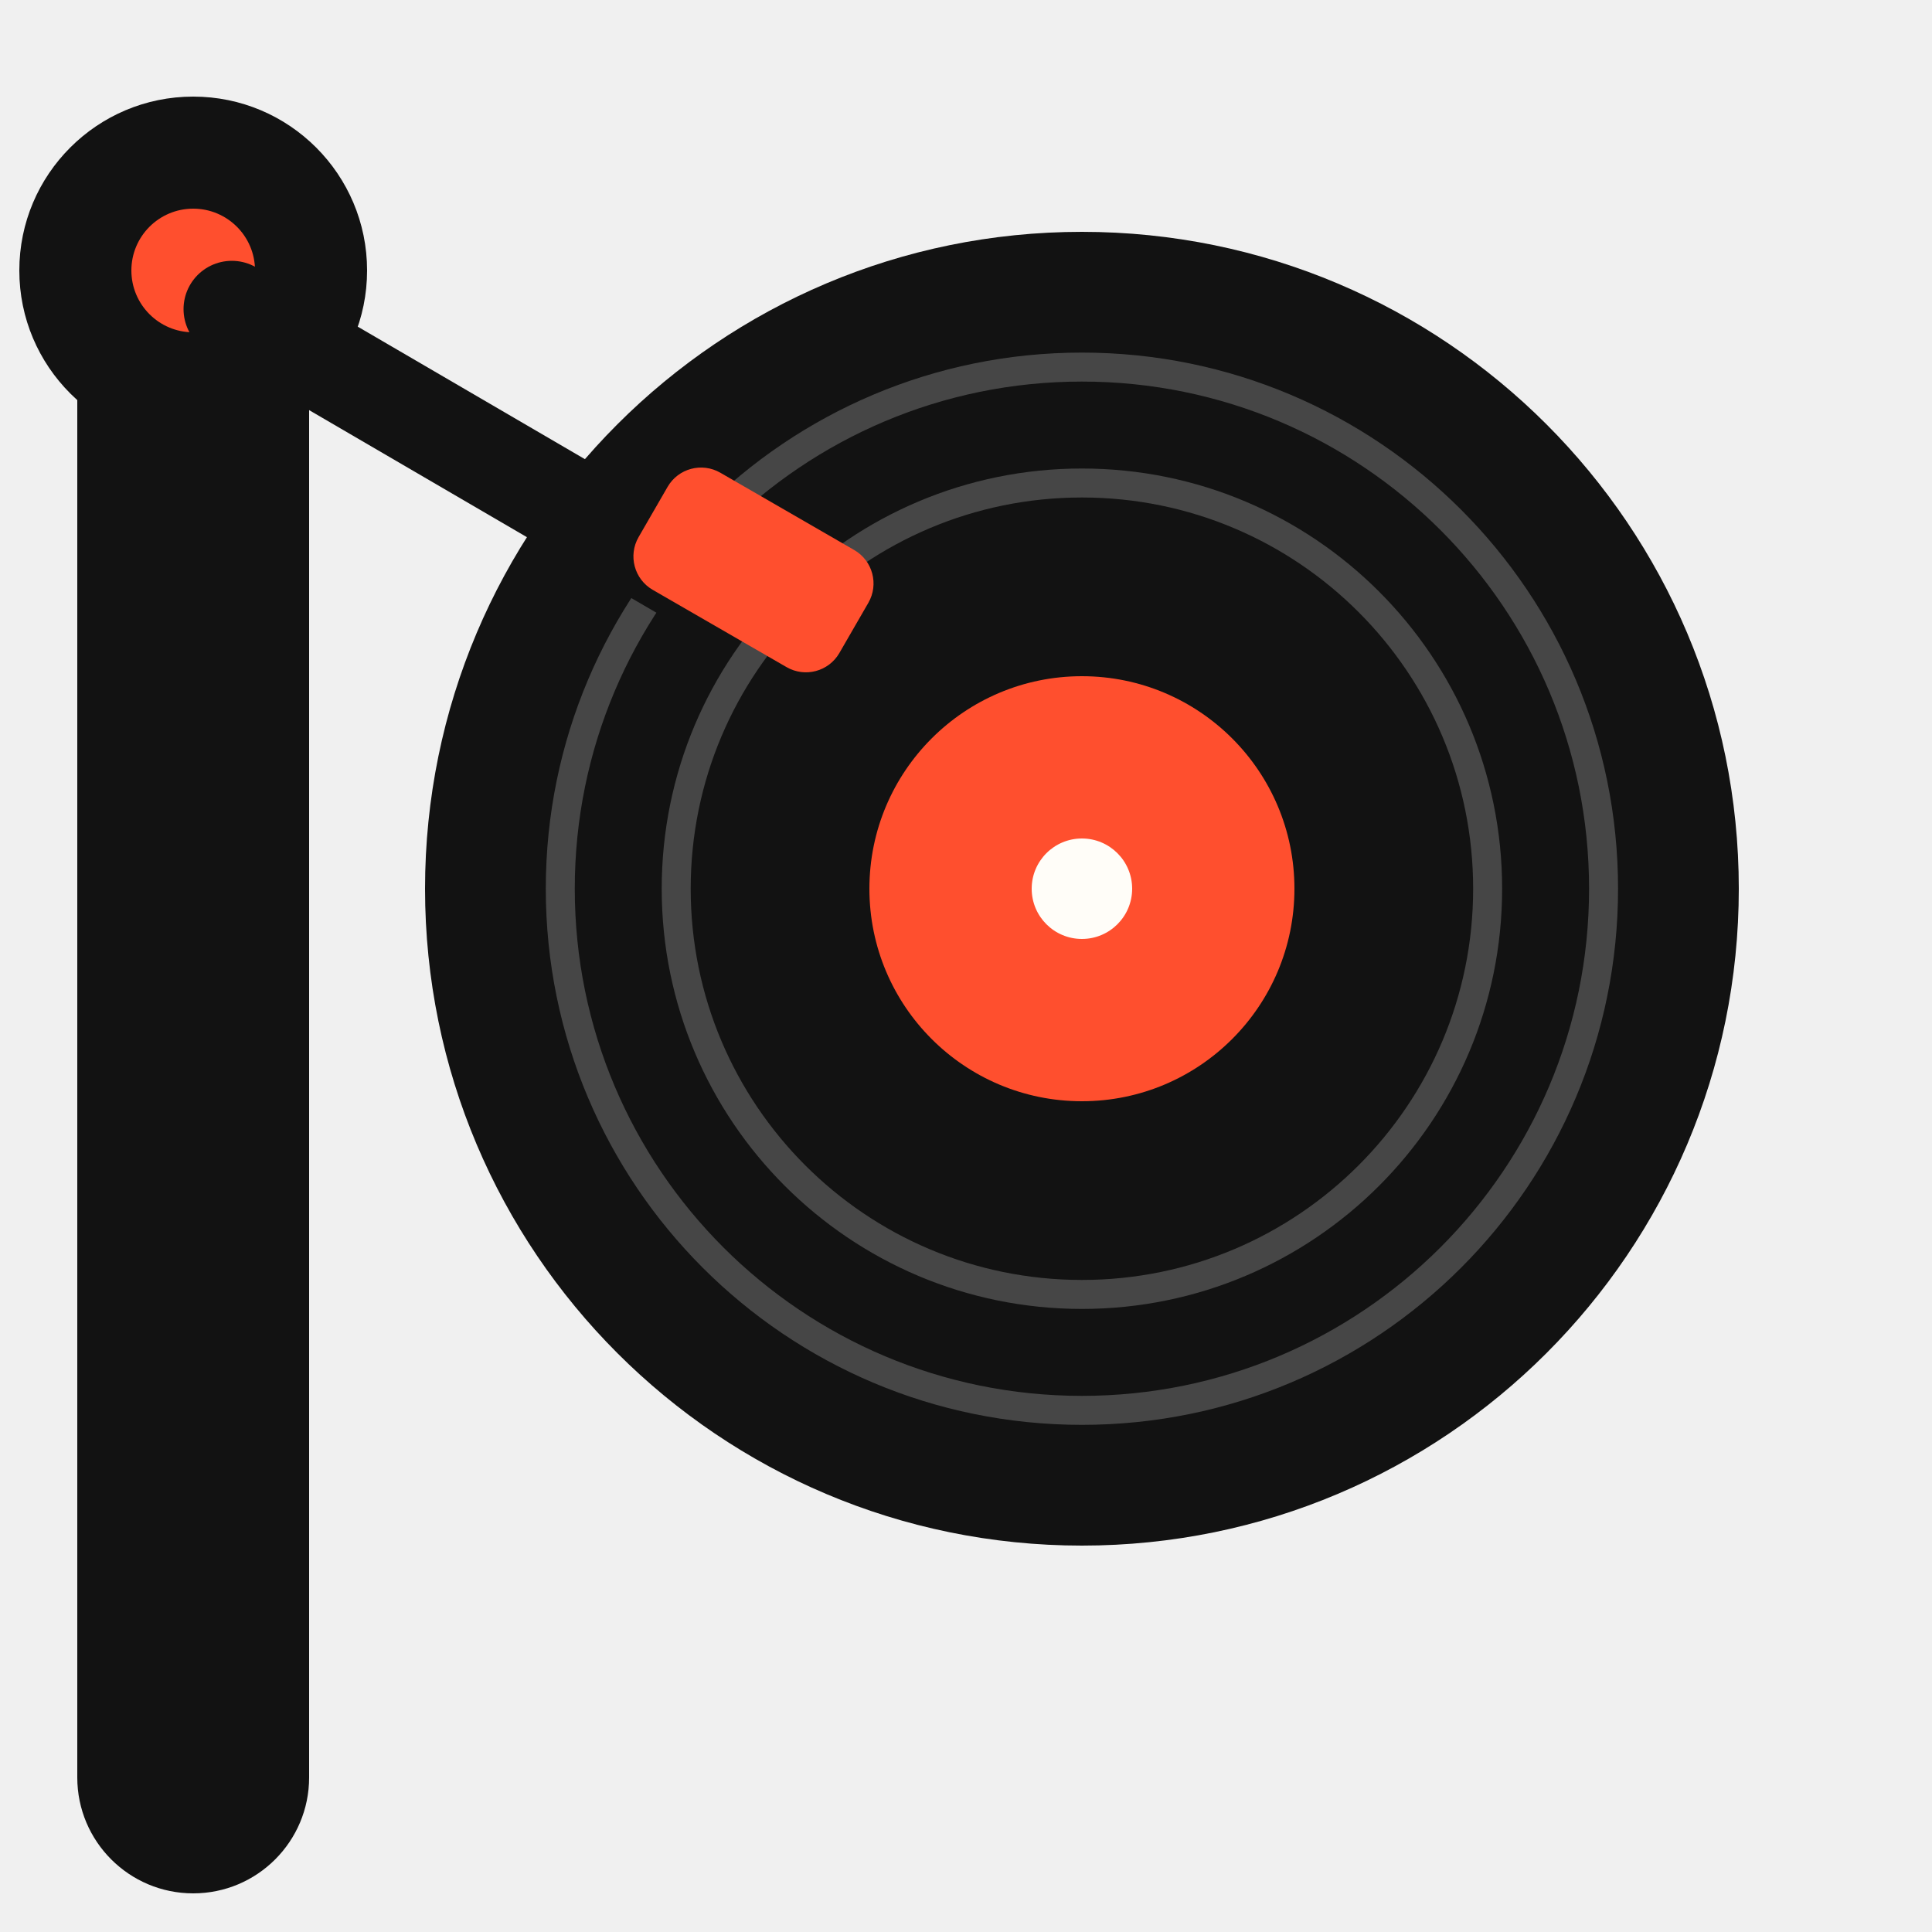
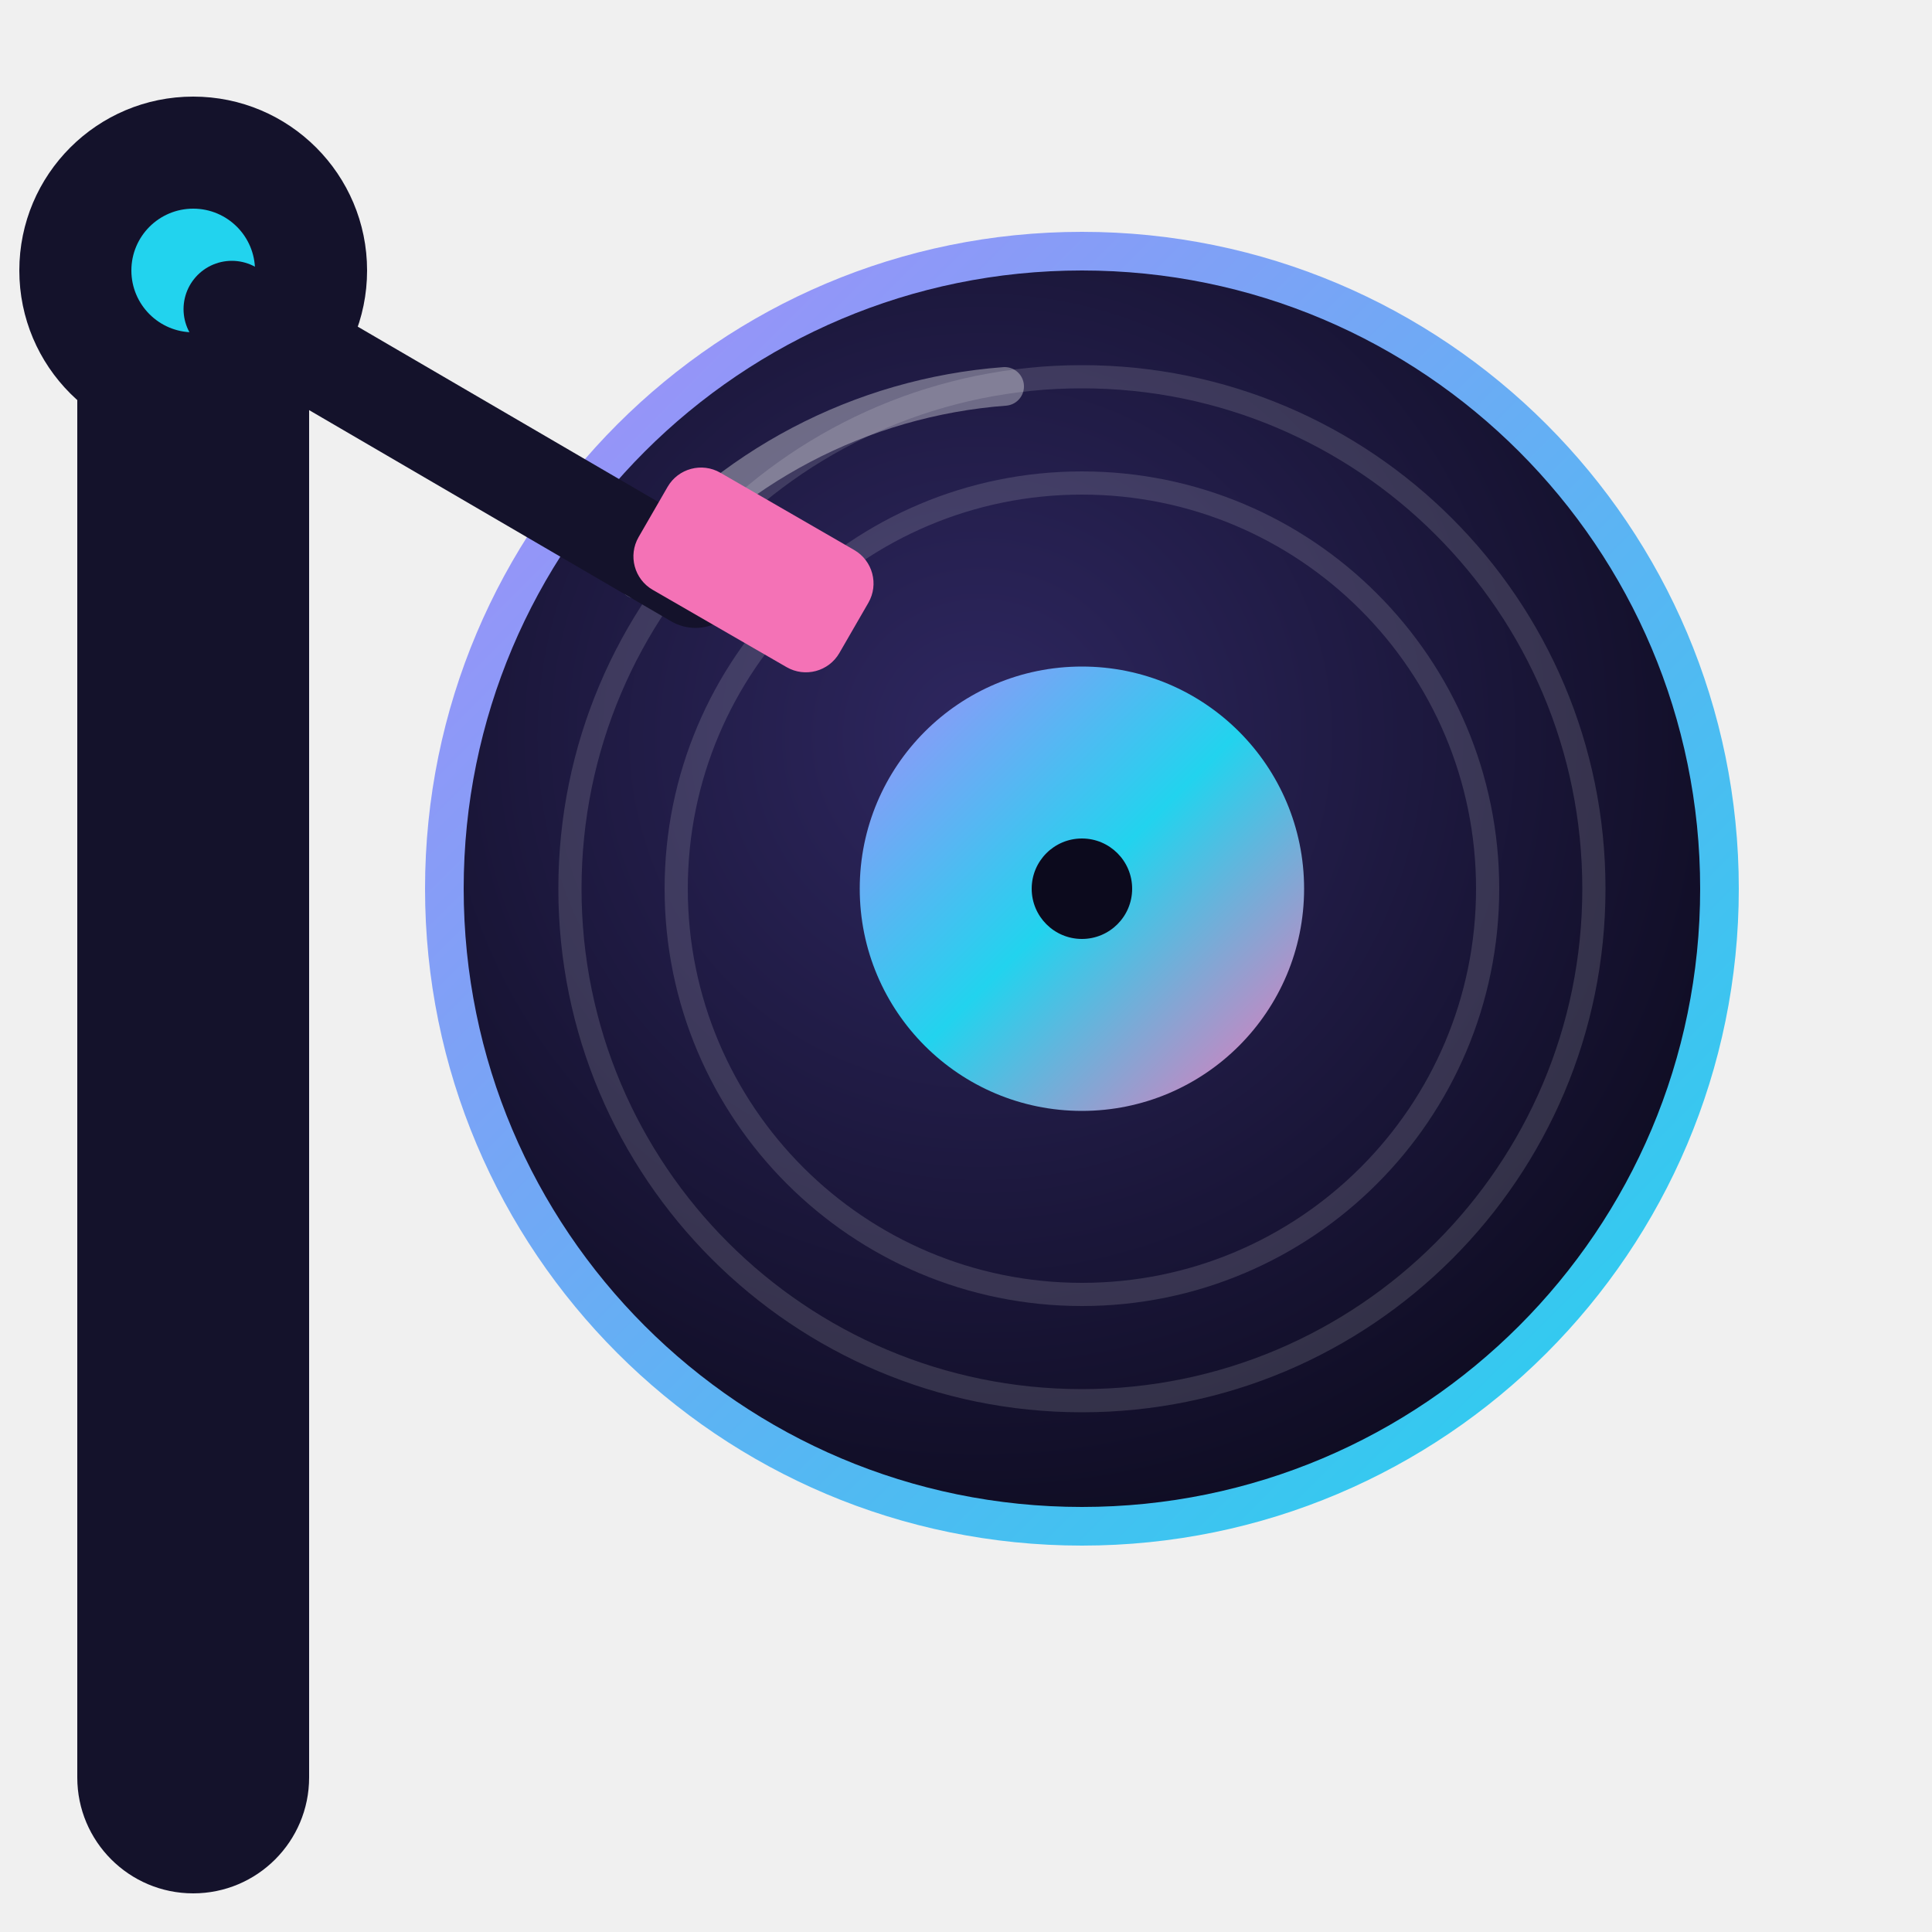
<svg xmlns="http://www.w3.org/2000/svg" viewBox="0 0 100 100" role="img" aria-label="pivi">
-   <circle cx="56" cy="46" r="34" fill="#121212" />
-   <circle cx="56" cy="46" r="27" fill="none" stroke="#ffffff" stroke-opacity=".22" stroke-width="1.5" />
-   <circle cx="56" cy="46" r="21" fill="none" stroke="#ffffff" stroke-opacity=".22" stroke-width="1.5" />
-   <circle cx="56" cy="46" r="11" fill="#ff4f2e" />
-   <circle cx="56" cy="46" r="2.6" fill="#fffdf8" />
-   <rect x="4" y="10" width="12" height="88" rx="6" fill="#121212" />
-   <circle cx="10" cy="14" r="9" fill="#121212" />
-   <circle cx="10" cy="14" r="3.2" fill="#ff4f2e" />
-   <path d="M12 16 L36 30" stroke="#121212" stroke-width="5" stroke-linecap="round" />
-   <rect x="33" y="26" width="12" height="7" rx="2" transform="rotate(30 39 29.5)" fill="#ff4f2e" />
+   <defs>
+     <radialGradient id="d" cx=".42" cy=".38" r=".7">
+       <stop offset="0" stop-color="#2e2760" />
+       <stop offset="1" stop-color="#0c0a1d" />
+     </radialGradient>
+     <linearGradient id="l" x1="0" y1="0" x2="1" y2="1">
+       <stop offset="0" stop-color="#a78bfa" />
+       <stop offset=".5" stop-color="#22d3ee" />
+       <stop offset="1" stop-color="#f472b6" />
+     </linearGradient>
+     <linearGradient id="r" x1="0" y1="0" x2="1" y2="1">
+       <stop offset="0" stop-color="#a78bfa" />
+       <stop offset="1" stop-color="#22d3ee" />
+     </linearGradient>
+   </defs>
+   <circle cx="56" cy="46" r="33" fill="url(#d)" stroke="url(#r)" stroke-width="2" />
+   <circle cx="56" cy="46" r="26.5" fill="none" stroke="#fff" stroke-opacity=".14" stroke-width="1.2" />
+   <circle cx="56" cy="46" r="21" fill="none" stroke="#fff" stroke-opacity=".14" stroke-width="1.2" />
+   <path d="M33 30 A27 27 0 0 1 52 20" fill="none" stroke="#fff" stroke-opacity=".35" stroke-width="2" stroke-linecap="round" />
+   <circle cx="56" cy="46" r="11.5" fill="url(#l)" />
+   <circle cx="56" cy="46" r="2.6" fill="#0c0a1d" />
+   <rect x="4" y="10" width="12" height="88" rx="6" fill="#14122b" />
+   <circle cx="10" cy="14" r="9" fill="#14122b" />
+   <circle cx="10" cy="14" r="3.2" fill="#22d3ee" />
+   <path d="M12 16 L36 30" stroke="#14122b" stroke-width="5" stroke-linecap="round" />
+   <rect x="33" y="26" width="12" height="7" rx="2" transform="rotate(30 39 29.5)" fill="#f472b6" />
</svg>
